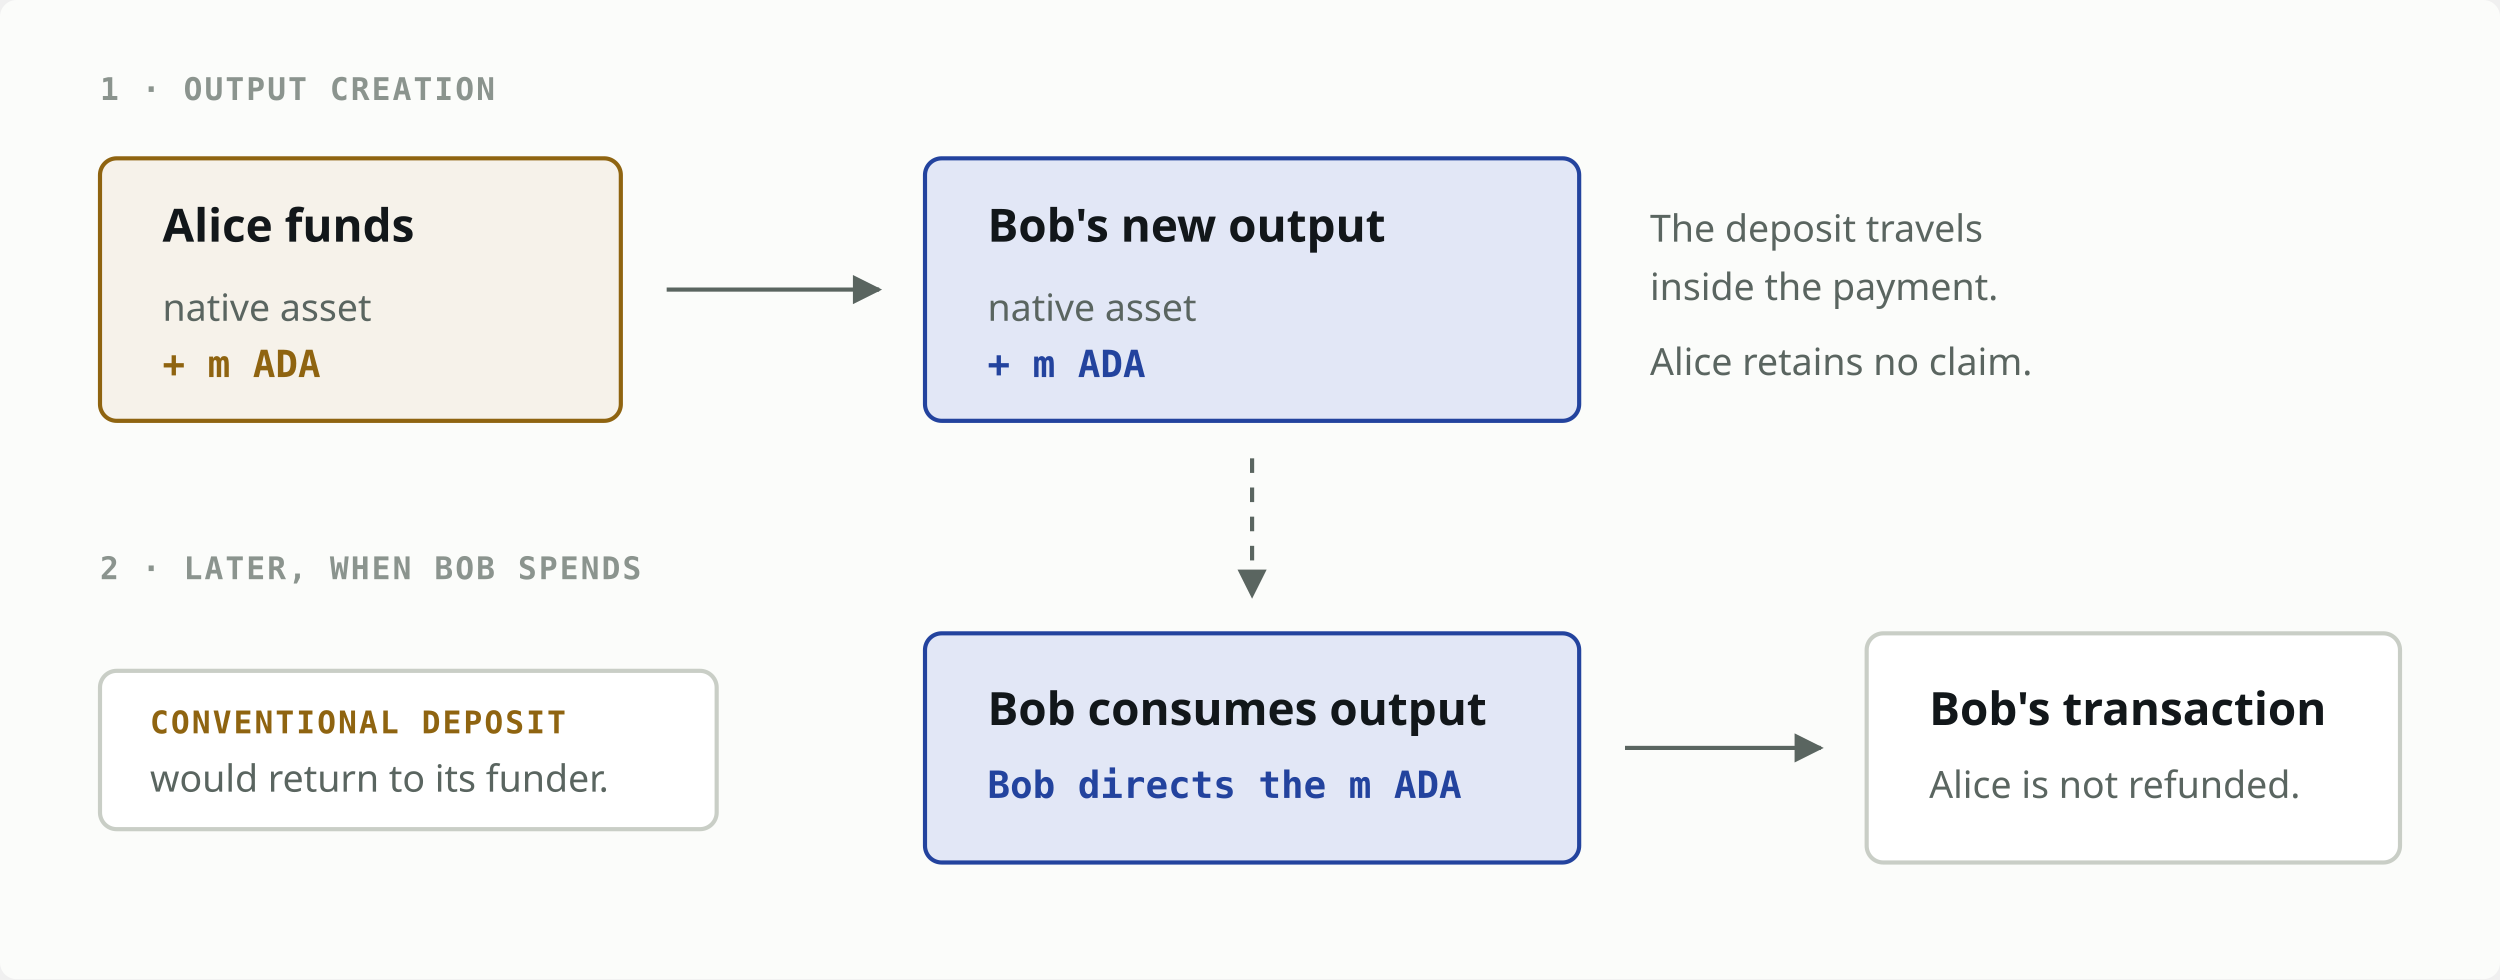
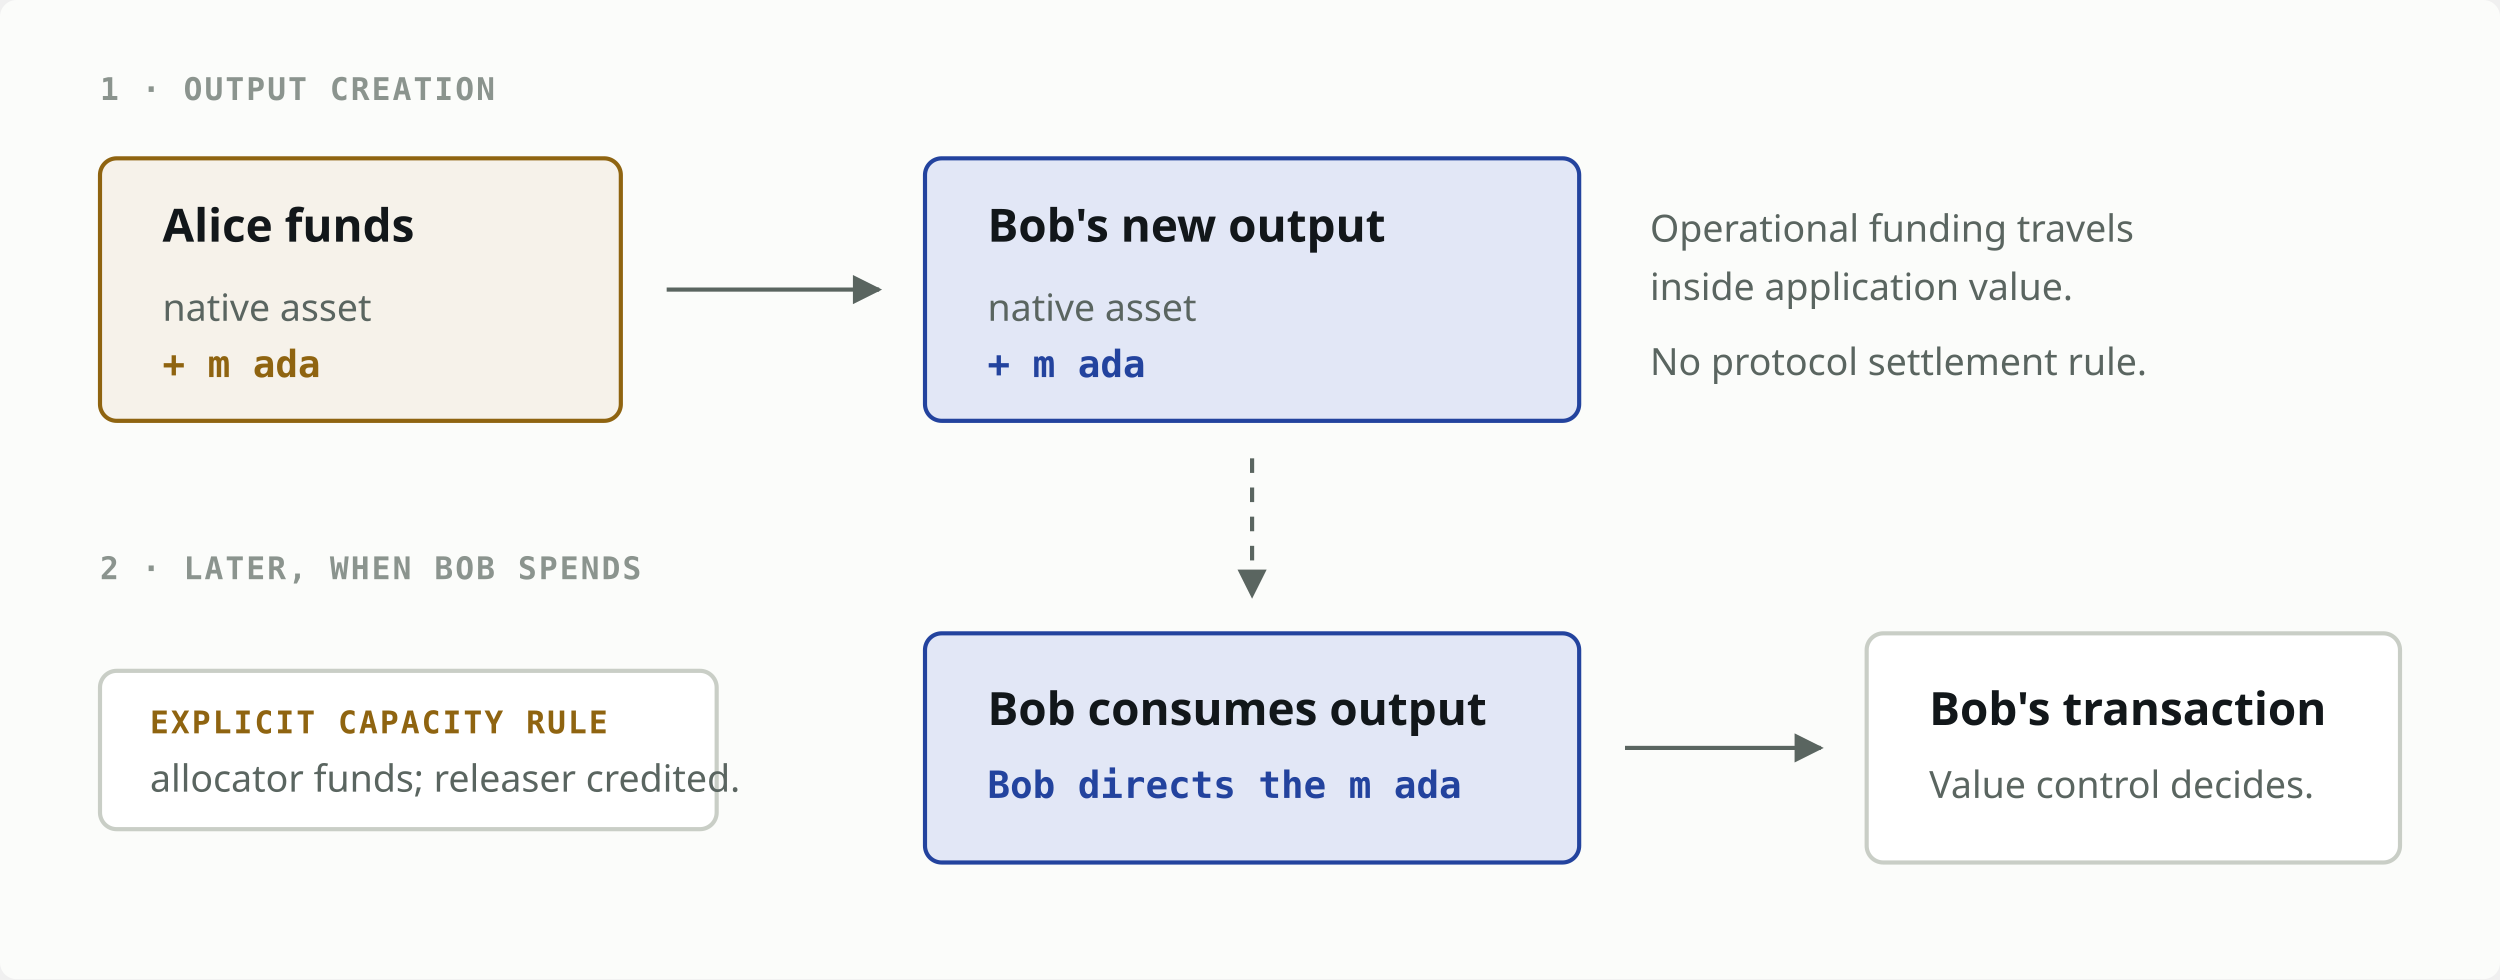
<svg xmlns="http://www.w3.org/2000/svg" width="1200" height="470" viewBox="0 0 1200 470" role="img" aria-labelledby="title desc">
  <defs>
    <style>
      .bg{fill:#fbfcfa}.panel{fill:#fff;stroke:#c9cec6;stroke-width:2}.alice{fill:#f6f2ea;stroke:#8f6410;stroke-width:2}.bob{fill:#e2e7f6;stroke:#23439e;stroke-width:2}.ink{fill:#12171a;font:600 22px system-ui,sans-serif}.body{fill:#5a6560;font:18px system-ui,sans-serif}.mono{fill:#23439e;font:600 18px ui-monospace,monospace}.label{fill:#8b948e;font:600 15px ui-monospace,monospace;letter-spacing:1px}.ochre{fill:#8f6410}.blue{fill:#23439e}.rule{stroke:#5a6560;stroke-width:2;fill:none}.dash{stroke-dasharray:7 7}
    </style>
    <marker id="arrow" viewBox="0 0 10 10" refX="9" refY="5" markerWidth="7" markerHeight="7" orient="auto-start-reverse">
      <path d="M0 0L10 5 0 10z" fill="#5a6560" />
    </marker>
  </defs>
  <rect class="bg" width="1200" height="470" rx="8" />
  <text class="label" x="48" y="48">1 · OUTPUT CREATION</text>
  <rect class="alice" x="48" y="76" width="250" height="126" rx="8" />
  <text class="ink" x="78" y="116">Alice funds</text>
  <text class="body" x="78" y="154">native asset</text>
-   <text class="mono ochre" x="78" y="181">+ m ADA</text>
+   <text class="mono ochre" x="78" y="181">+ m ada</text>
  <line class="rule" x1="320" y1="139" x2="422" y2="139" marker-end="url(#arrow)" />
  <rect class="bob" x="444" y="76" width="314" height="126" rx="8" />
  <text class="ink" x="474" y="116">Bob's new output</text>
  <text class="body" x="474" y="154">native asset</text>
-   <text class="mono blue" x="474" y="181">+ m ADA</text>
-   <text class="body" x="792" y="116">The deposit travels</text>
-   <text class="body" x="792" y="144">inside the payment.</text>
-   <text class="body" x="792" y="180">Alice retains no claim.</text>
+   <text class="mono blue" x="474" y="181">+ m ada</text>
+   <text class="body" x="792" y="116">Operational funding travels</text>
+   <text class="body" x="792" y="144">inside application value.</text>
+   <text class="body" x="792" y="180">No protocol settlement rule.</text>
  <line class="rule dash" x1="601" y1="220" x2="601" y2="286" marker-end="url(#arrow)" />
  <text class="label" x="48" y="278">2 · LATER, WHEN BOB SPENDS</text>
  <rect class="bob" x="444" y="304" width="314" height="110" rx="8" />
  <text class="ink" x="474" y="348">Bob consumes output</text>
-   <text class="mono blue" x="474" y="383">Bob directs the m ADA</text>
+   <text class="mono blue" x="474" y="383">Bob directs the m ada</text>
  <line class="rule" x1="780" y1="359" x2="874" y2="359" marker-end="url(#arrow)" />
  <rect class="panel" x="896" y="304" width="256" height="110" rx="8" />
  <text class="ink" x="926" y="348">Bob's transaction</text>
-   <text class="body" x="926" y="383">Alice is not refunded.</text>
+   <text class="body" x="926" y="383">Value control decides.</text>
  <rect class="panel" x="48" y="322" width="296" height="76" rx="8" />
-   <text class="label ochre" x="72" y="352">CONVENTIONAL DEPOSIT</text>
-   <text class="body" x="72" y="380">would return to its funder.</text>
+   <text class="label ochre" x="72" y="352">EXPLICIT CAPACITY RULE</text>
+   <text class="body" x="72" y="380">allocator funds; releaser credited.</text>
</svg>
